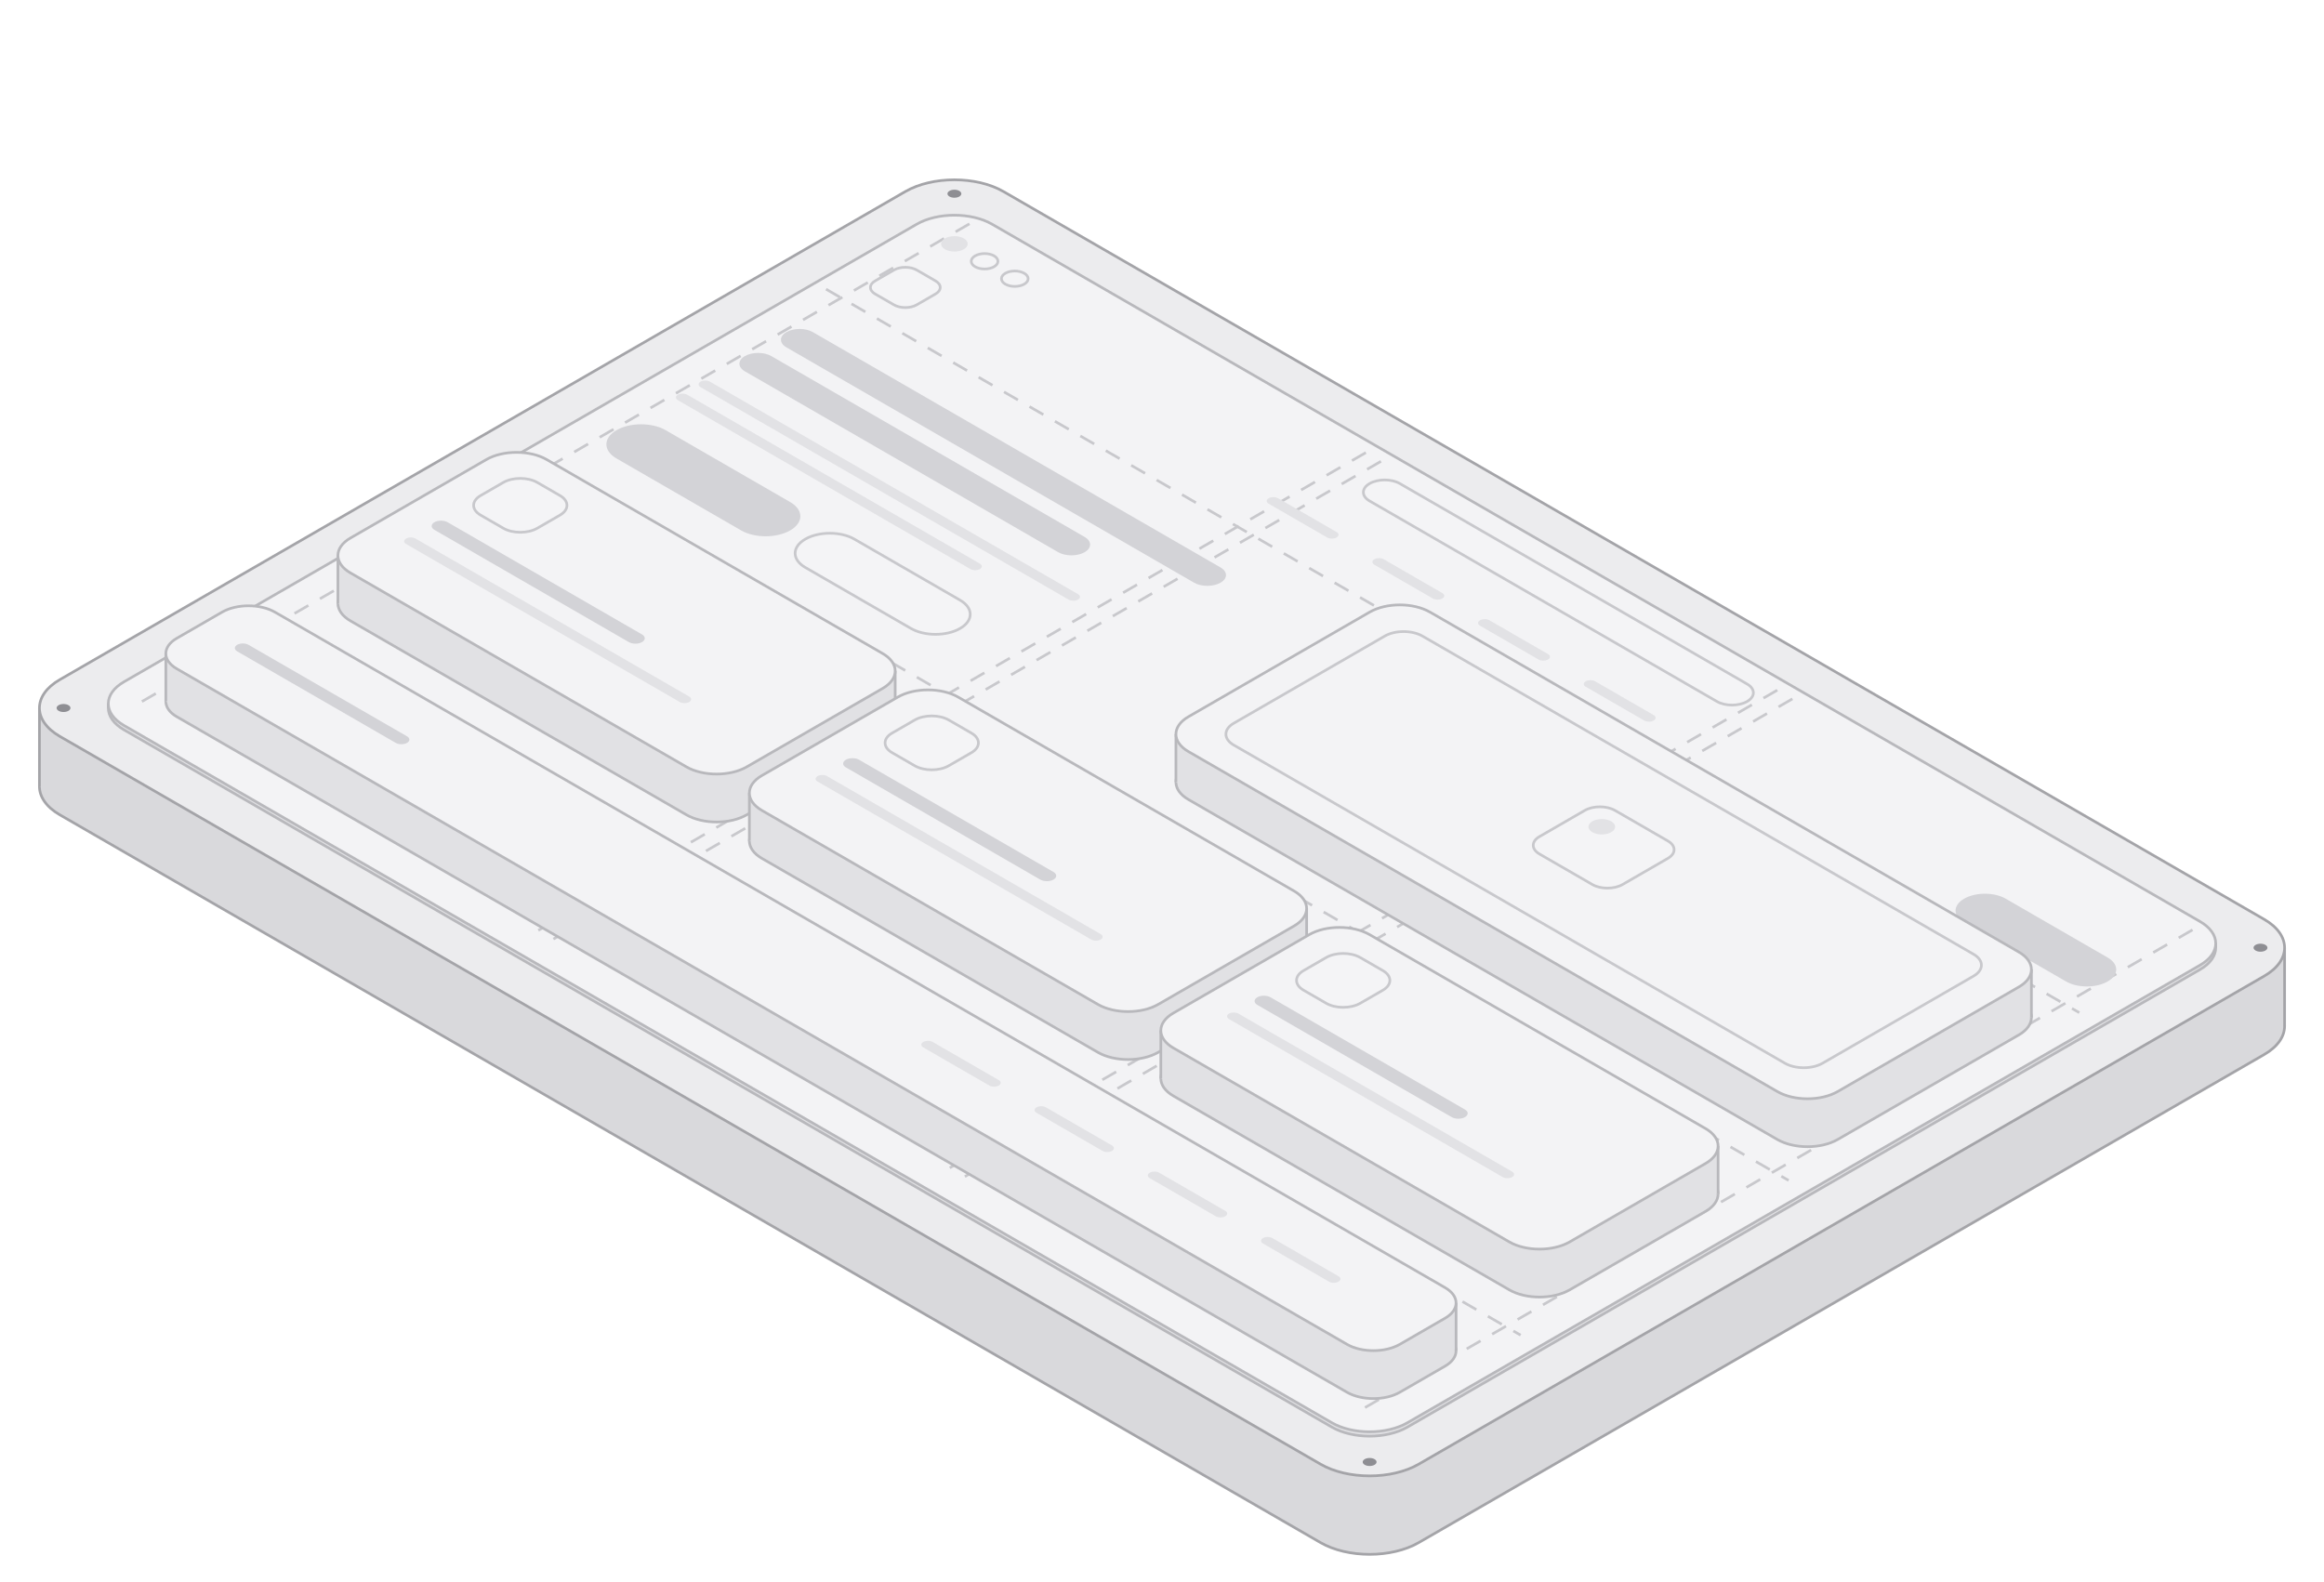
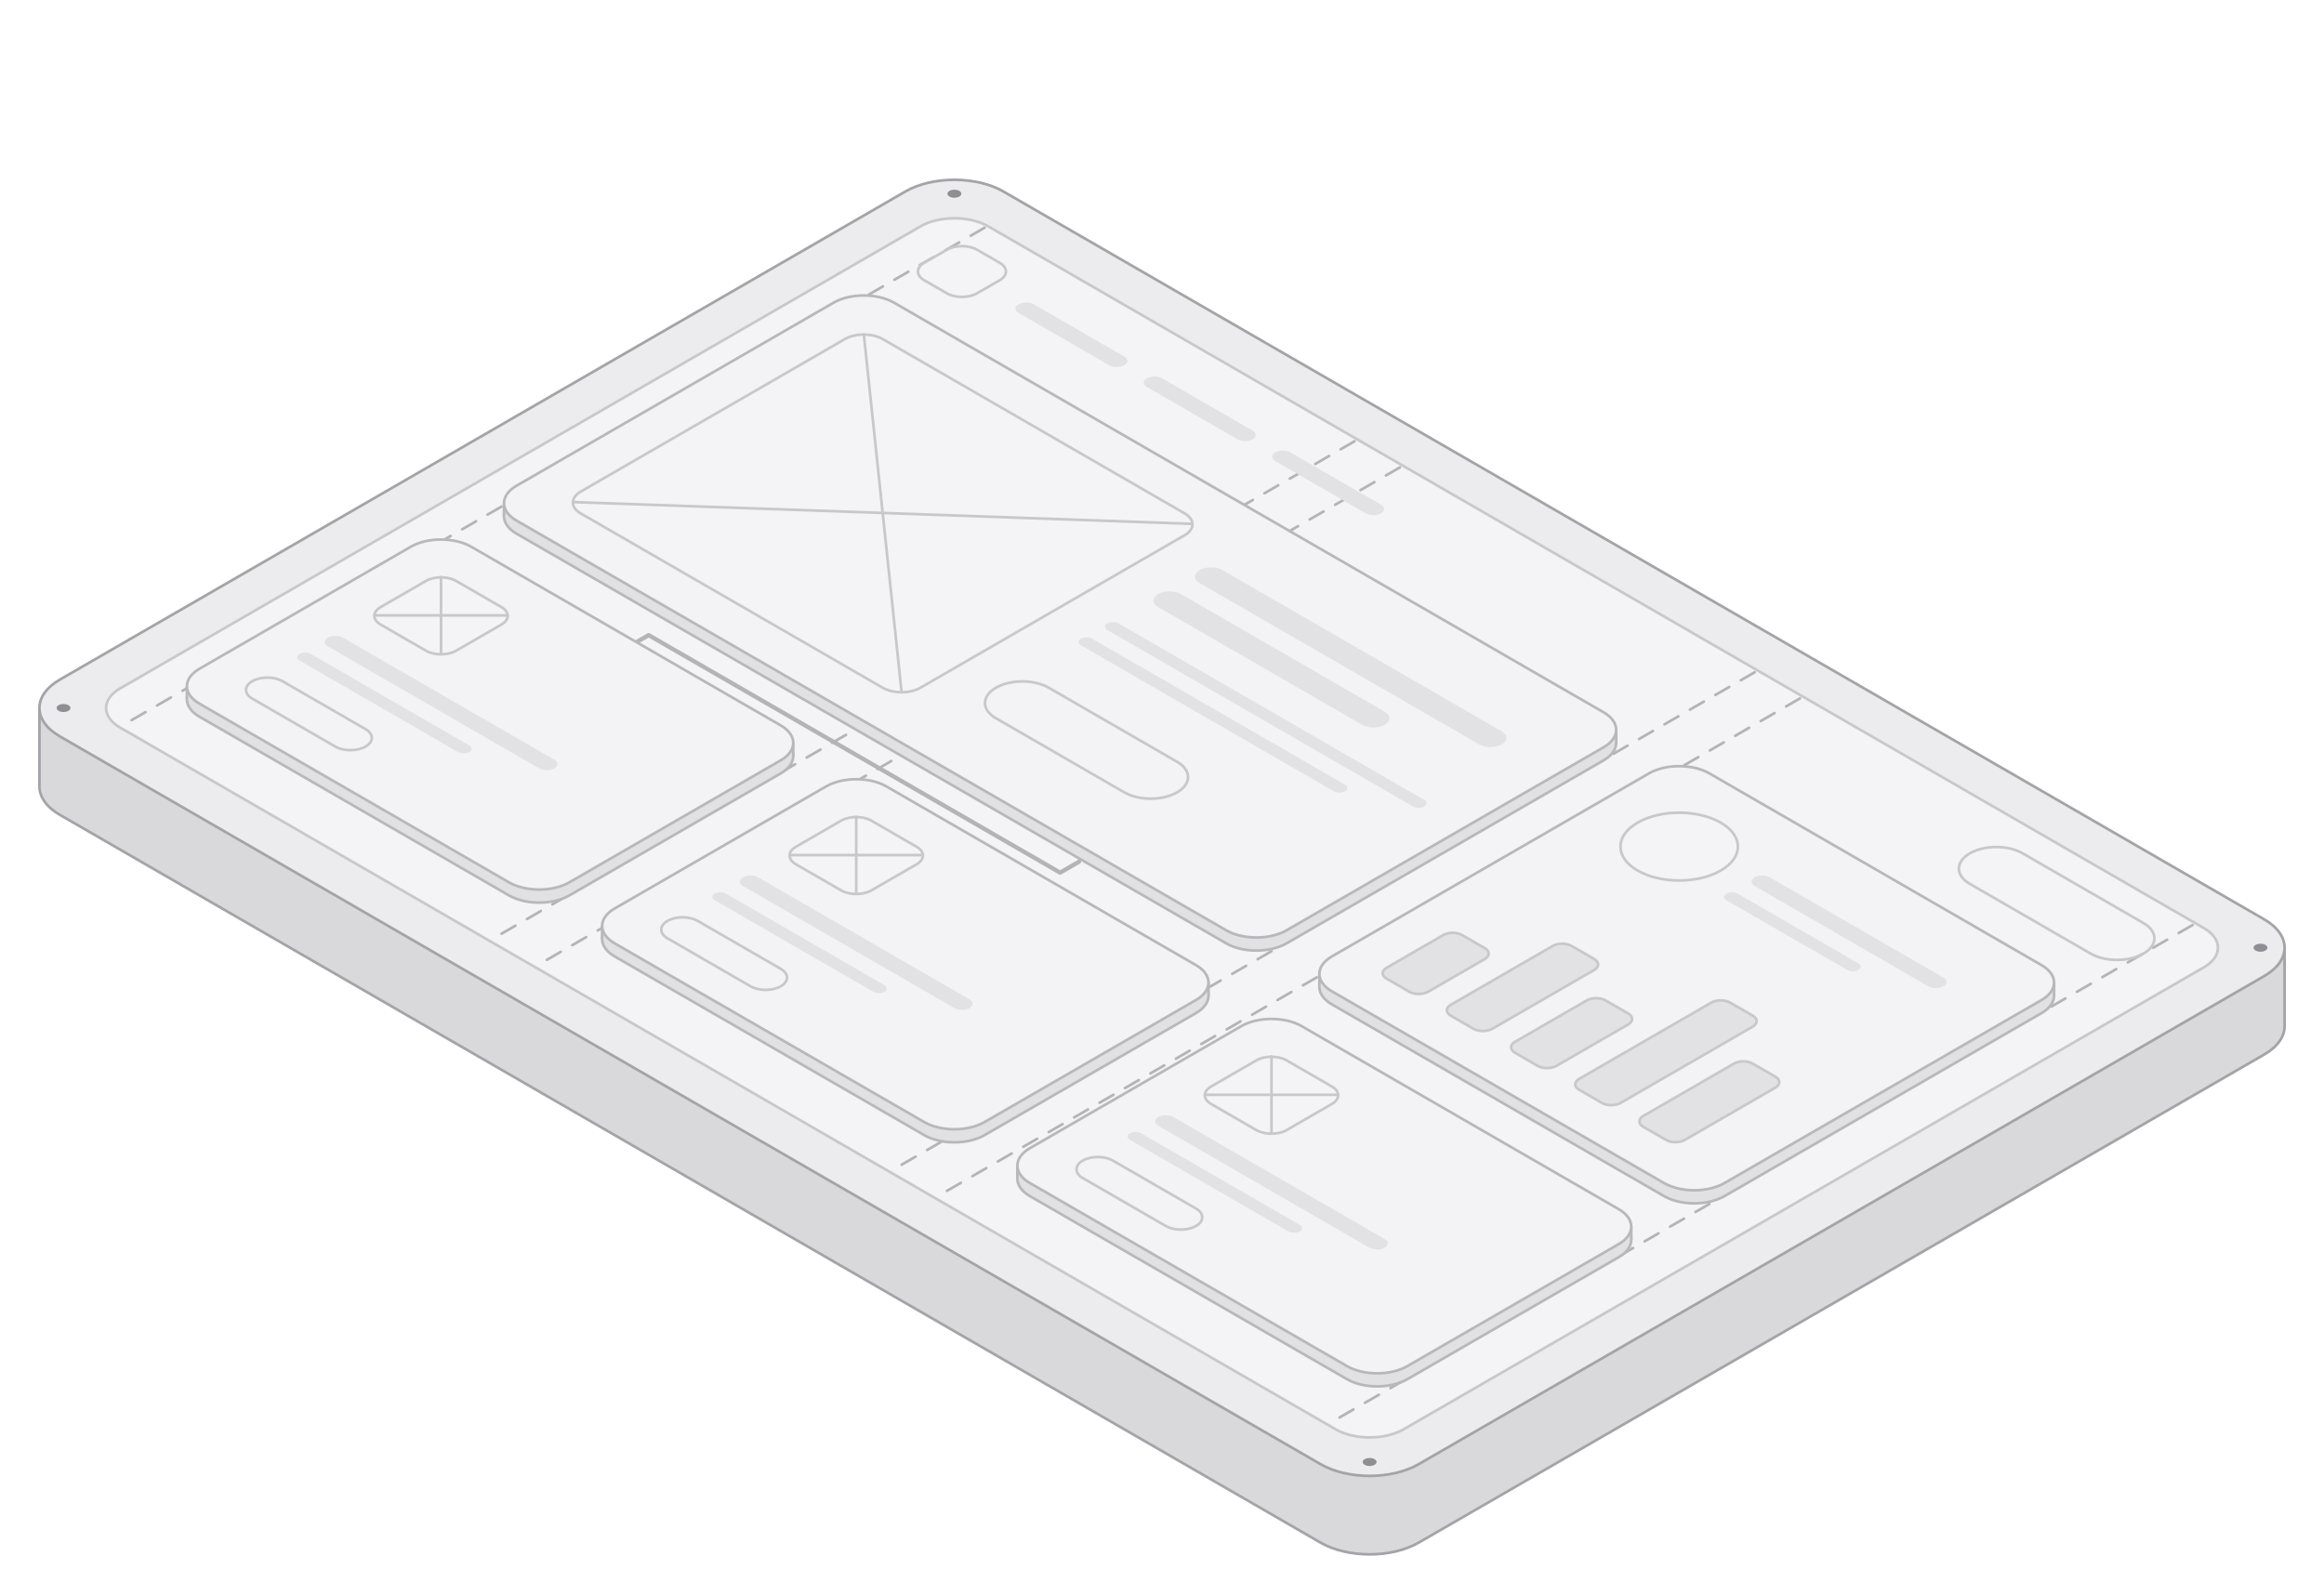
<svg xmlns="http://www.w3.org/2000/svg" viewBox="-435.34 -339.58 870.67 592.61" shape-rendering="geometricPrecision">
-   <style>.l{stroke-width:1px}.l2{stroke-width:1.5px}@media (min-resolution:2dppx){.l{stroke-width:.5px}.l2{stroke-width:1px}}@media (min-resolution:3dppx){.l{stroke-width:.34px}.l2{stroke-width:.67px}}</style>
+   <style>.l{stroke-width:1px}.l2{stroke-width:1.6px}@media (min-resolution:2dppx){.l{stroke-width:.5px}.l2{stroke-width:1px}}@media (min-resolution:3dppx){.l{stroke-width:.34px}.l2{stroke-width:.67px}}</style>
  <g transform="matrix(0.707107,0.408248,-0.707107,0.408248,-77.7817,-249.0315)">
    <rect x="0" y="0" width="720" height="500" rx="26" fill="#d9d9dc" stroke="#a4a4a8" class="l" vector-effect="non-scaling-stroke" />
  </g>
  <path d="M-420.566 -74.301L420.566 15.513L420.566 44.907L-420.566 -44.907Z" fill="#d9d9dc" />
  <path d="M-420.566 -74.301L-420.566 -44.907M420.566 15.513L420.566 44.907" stroke="#a4a4a8" class="l" vector-effect="non-scaling-stroke" />
  <g transform="matrix(0.707107,0.408248,-0.707107,0.408248,-77.7817,-278.4253)">
    <rect x="0" y="0" width="720" height="500" rx="26" fill="#ececee" stroke="#a4a4a8" class="l" vector-effect="non-scaling-stroke" />
  </g>
  <g transform="matrix(0.707107,0.408248,-0.707107,0.408248,-77.7817,-278.4253)">
    <circle cx="14" cy="14" r="2.6" fill="#8e8e93" />
    <circle cx="706" cy="14" r="2.6" fill="#8e8e93" />
    <circle cx="706" cy="486" r="2.6" fill="#8e8e93" />
    <circle cx="14" cy="486" r="2.6" fill="#8e8e93" />
  </g>
  <g transform="matrix(0.707107,0.408248,-0.707107,0.408248,-77.7817,-278.4253)">
-     <rect x="20" y="20" width="680" height="460" rx="20" fill="#e1e1e4" stroke="#b8b8bc" class="l" vector-effect="non-scaling-stroke" />
-   </g>
-   <path d="M-394.767 -75.934L394.767 13.880L394.767 15.513L-394.767 -74.301Z" fill="#e1e1e4" />
-   <path d="M-394.767 -75.934L-394.767 -74.301M394.767 13.880L394.767 15.513" stroke="#b8b8bc" class="l" vector-effect="non-scaling-stroke" />
-   <g transform="matrix(0.707107,0.408248,-0.707107,0.408248,-77.7817,-280.0583)">
-     <rect x="20" y="20" width="680" height="460" rx="20" fill="#f3f3f5" stroke="#b8b8bc" class="l" vector-effect="non-scaling-stroke" />
-   </g>
-   <g transform="matrix(0.707107,0.408248,-0.707107,0.408248,-77.7817,-281.8546)">
-     <path d="M36 28L36 472" fill="none" stroke="#c8c8cc" class="l" stroke-dasharray="6 5" vector-effect="non-scaling-stroke" />
-   </g>
-   <g transform="matrix(0.707107,0.408248,-0.707107,0.408248,-77.7817,-281.8546)">
-     <path d="M246 28L246 472" fill="none" stroke="#c8c8cc" class="l" stroke-dasharray="6 5" vector-effect="non-scaling-stroke" />
-   </g>
-   <g transform="matrix(0.707107,0.408248,-0.707107,0.408248,-77.7817,-281.8546)">
-     <path d="M254 28L254 472" fill="none" stroke="#c8c8cc" class="l" stroke-dasharray="6 5" vector-effect="non-scaling-stroke" />
-   </g>
-   <g transform="matrix(0.707107,0.408248,-0.707107,0.408248,-77.7817,-281.8546)">
-     <path d="M28 96L692 96" fill="none" stroke="#c8c8cc" class="l" stroke-dasharray="6 5" vector-effect="non-scaling-stroke" />
-   </g>
-   <g transform="matrix(0.707107,0.408248,-0.707107,0.408248,-77.7817,-281.8546)">
-     <path d="M464 28L464 472" fill="none" stroke="#c8c8cc" class="l" stroke-dasharray="6 5" vector-effect="non-scaling-stroke" />
-   </g>
-   <g transform="matrix(0.707107,0.408248,-0.707107,0.408248,-77.7817,-281.8546)">
-     <path d="M28 250L692 250" fill="none" stroke="#c8c8cc" class="l" stroke-dasharray="6 5" vector-effect="non-scaling-stroke" />
-   </g>
-   <g transform="matrix(0.707107,0.408248,-0.707107,0.408248,-77.7817,-281.8546)">
-     <path d="M472 28L472 472" fill="none" stroke="#c8c8cc" class="l" stroke-dasharray="6 5" vector-effect="non-scaling-stroke" />
-   </g>
-   <g transform="matrix(0.707107,0.408248,-0.707107,0.408248,-77.7817,-281.8546)">
-     <path d="M28 392L692 392" fill="none" stroke="#c8c8cc" class="l" stroke-dasharray="6 5" vector-effect="non-scaling-stroke" />
-   </g>
-   <g transform="matrix(0.707107,0.408248,-0.707107,0.408248,-77.7817,-281.8546)">
-     <path d="M684 28L684 472" fill="none" stroke="#c8c8cc" class="l" stroke-dasharray="6 5" vector-effect="non-scaling-stroke" />
-   </g>
-   <g transform="matrix(0.707107,0.408248,-0.707107,0.408248,-77.7817,-280.8748)">
-     <rect x="35" y="35" width="10" height="10" rx="5" fill="#e2e2e5" />
-   </g>
-   <g transform="matrix(0.707107,0.408248,-0.707107,0.408248,-77.7817,-280.8748)">
-     <rect x="51" y="35" width="10" height="10" rx="5" fill="#f4f4f6" stroke="#c8c8cc" class="l" vector-effect="non-scaling-stroke" />
-   </g>
-   <g transform="matrix(0.707107,0.408248,-0.707107,0.408248,-77.7817,-280.8748)">
-     <rect x="67" y="35" width="10" height="10" rx="5" fill="#f4f4f6" stroke="#c8c8cc" class="l" vector-effect="non-scaling-stroke" />
-   </g>
-   <g transform="matrix(0.707107,0.408248,-0.707107,0.408248,-77.7817,-280.8748)">
-     <rect x="36" y="62" width="22" height="22" rx="6" fill="#f4f4f6" stroke="#c8c8cc" class="l" vector-effect="non-scaling-stroke" />
-   </g>
-   <g transform="matrix(0.707107,0.408248,-0.707107,0.408248,-77.7817,-280.8748)">
-     <rect x="240" y="71" width="36" height="5" rx="2.5" fill="#e2e2e5" />
-   </g>
-   <g transform="matrix(0.707107,0.408248,-0.707107,0.408248,-77.7817,-280.8748)">
-     <rect x="36" y="202" width="92" height="26" rx="13" fill="#d3d3d7" />
-   </g>
-   <g transform="matrix(0.707107,0.408248,-0.707107,0.408248,-77.7817,-280.8748)">
-     <rect x="36" y="140" width="180" height="14" rx="7.0" fill="#d3d3d7" />
-   </g>
-   <g transform="matrix(0.707107,0.408248,-0.707107,0.408248,-77.7817,-280.8748)">
-     <rect x="36" y="180" width="160" height="5" rx="2.5" fill="#e2e2e5" />
-   </g>
-   <g transform="matrix(0.707107,0.408248,-0.707107,0.408248,-77.7817,-280.8748)">
-     <rect x="36" y="118" width="230" height="14" rx="7.0" fill="#d3d3d7" />
-   </g>
-   <g transform="matrix(0.707107,0.408248,-0.707107,0.408248,-77.7817,-280.8748)">
-     <rect x="296" y="71" width="36" height="5" rx="2.5" fill="#e2e2e5" />
-   </g>
-   <g transform="matrix(0.707107,0.408248,-0.707107,0.408248,-77.7817,-280.8748)">
-     <rect x="36" y="168" width="200" height="5" rx="2.5" fill="#e2e2e5" />
-   </g>
-   <g transform="matrix(0.707107,0.408248,-0.707107,0.408248,-77.7817,-280.8748)">
-     <rect x="136" y="202" width="82" height="26" rx="13" fill="#f4f4f6" stroke="#c8c8cc" class="l" vector-effect="non-scaling-stroke" />
-   </g>
-   <g transform="matrix(0.707107,0.408248,-0.707107,0.408248,-77.7817,-280.8748)">
-     <rect x="352" y="71" width="36" height="5" rx="2.5" fill="#e2e2e5" />
-   </g>
-   <g transform="matrix(0.707107,0.408248,-0.707107,0.408248,-77.7817,-280.8748)">
-     <rect x="260" y="32" width="200" height="16" rx="8" fill="#f4f4f6" stroke="#c8c8cc" class="l" vector-effect="non-scaling-stroke" />
-   </g>
-   <g transform="matrix(0.707107,0.408248,-0.707107,0.408248,-77.7817,-280.8748)">
-     <rect x="408" y="71" width="36" height="5" rx="2.5" fill="#e2e2e5" />
-   </g>
-   <g transform="matrix(0.707107,0.408248,-0.707107,0.408248,-77.7817,-280.0583)">
-     <rect x="36" y="268" width="210" height="104" rx="16" fill="#e1e1e4" stroke="#b8b8bc" class="l" vector-effect="non-scaling-stroke" />
-   </g>
-   <path d="M-308.742 -131.456L-99.966 -88.182L-99.966 -70.219L-308.742 -113.493Z" fill="#e1e1e4" />
-   <path d="M-308.742 -131.456L-308.742 -113.493M-99.966 -88.182L-99.966 -70.219" stroke="#b8b8bc" class="l" vector-effect="non-scaling-stroke" />
-   <g transform="matrix(0.707107,0.408248,-0.707107,0.408248,-77.7817,-298.0213)">
-     <rect x="36" y="268" width="210" height="104" rx="16" fill="#f3f3f5" stroke="#b8b8bc" class="l" vector-effect="non-scaling-stroke" />
-   </g>
-   <g transform="matrix(0.707107,0.408248,-0.707107,0.408248,-77.7817,-280.8748)">
-     <rect x="608" y="62" width="76" height="22" rx="11" fill="#d3d3d7" />
-   </g>
-   <g transform="matrix(0.707107,0.408248,-0.707107,0.408248,-77.7817,-280.0583)">
-     <rect x="254" y="268" width="210" height="104" rx="16" fill="#e1e1e4" stroke="#b8b8bc" class="l" vector-effect="non-scaling-stroke" />
-   </g>
-   <path d="M-154.593 -42.458L54.184 0.816L54.184 18.779L-154.593 -24.495Z" fill="#e1e1e4" />
-   <path d="M-154.593 -42.458L-154.593 -24.495M54.184 0.816L54.184 18.779" stroke="#b8b8bc" class="l" vector-effect="non-scaling-stroke" />
-   <g transform="matrix(0.707107,0.408248,-0.707107,0.408248,-77.7817,-298.0213)">
-     <rect x="254" y="268" width="210" height="104" rx="16" fill="#f3f3f5" stroke="#b8b8bc" class="l" vector-effect="non-scaling-stroke" />
-   </g>
-   <g transform="matrix(0.707107,0.408248,-0.707107,0.408248,-77.7817,-280.0583)">
-     <rect x="340" y="104" width="344" height="128" rx="16" fill="#e1e1e4" stroke="#b8b8bc" class="l" vector-effect="non-scaling-stroke" />
-   </g>
-   <path d="M5.213 -64.503L325.713 23.678L325.713 41.641L5.213 -46.540Z" fill="#e1e1e4" />
-   <path d="M5.213 -64.503L5.213 -46.540M325.713 23.678L325.713 41.641" stroke="#b8b8bc" class="l" vector-effect="non-scaling-stroke" />
-   <g transform="matrix(0.707107,0.408248,-0.707107,0.408248,-77.7817,-298.0213)">
-     <rect x="340" y="104" width="344" height="128" rx="16" fill="#f3f3f5" stroke="#b8b8bc" class="l" vector-effect="non-scaling-stroke" />
-   </g>
-   <g transform="matrix(0.707107,0.408248,-0.707107,0.408248,-77.7817,-280.0583)">
-     <rect x="472" y="268" width="210" height="104" rx="16" fill="#e1e1e4" stroke="#b8b8bc" class="l" vector-effect="non-scaling-stroke" />
-   </g>
-   <path d="M-0.444 46.540L208.333 89.815L208.333 107.778L-0.444 64.503Z" fill="#e1e1e4" />
-   <path d="M-0.444 46.540L-0.444 64.503M208.333 89.815L208.333 107.778" stroke="#b8b8bc" class="l" vector-effect="non-scaling-stroke" />
-   <g transform="matrix(0.707107,0.408248,-0.707107,0.408248,-77.7817,-298.0213)">
-     <rect x="472" y="268" width="210" height="104" rx="16" fill="#f3f3f5" stroke="#b8b8bc" class="l" vector-effect="non-scaling-stroke" />
-   </g>
-   <g transform="matrix(0.707107,0.408248,-0.707107,0.408248,-77.7817,-280.0583)">
-     <rect x="36" y="410" width="648" height="52" rx="14" fill="#e1e1e4" stroke="#b8b8bc" class="l" vector-effect="non-scaling-stroke" />
-   </g>
-   <path d="M-373.210 -94.714L110.167 148.602L110.167 166.565L-373.210 -76.751Z" fill="#e1e1e4" />
-   <path d="M-373.210 -94.714L-373.210 -76.751M110.167 148.602L110.167 166.565" stroke="#b8b8bc" class="l" vector-effect="non-scaling-stroke" />
-   <g transform="matrix(0.707107,0.408248,-0.707107,0.408248,-77.7817,-298.0213)">
-     <rect x="36" y="410" width="648" height="52" rx="14" fill="#f3f3f5" stroke="#b8b8bc" class="l" vector-effect="non-scaling-stroke" />
-   </g>
-   <g transform="matrix(0.707107,0.408248,-0.707107,0.408248,-77.7817,-298.8377)">
-     <rect x="52" y="282" width="30" height="30" rx="9" fill="#f4f4f6" stroke="#c8c8cc" class="l" vector-effect="non-scaling-stroke" />
-   </g>
-   <g transform="matrix(0.707107,0.408248,-0.707107,0.408248,-77.7817,-298.8377)">
-     <rect x="52" y="324" width="110" height="7" rx="3.5" fill="#d3d3d7" />
-   </g>
-   <g transform="matrix(0.707107,0.408248,-0.707107,0.408248,-77.7817,-298.8377)">
-     <rect x="52" y="340" width="150" height="5" rx="2.5" fill="#e2e2e5" />
-   </g>
-   <g transform="matrix(0.707107,0.408248,-0.707107,0.408248,-77.7817,-298.8377)">
-     <rect x="56" y="433" width="90" height="6" rx="3.0" fill="#d3d3d7" />
-   </g>
-   <g transform="matrix(0.707107,0.408248,-0.707107,0.408248,-77.7817,-298.8377)">
-     <rect x="270" y="282" width="30" height="30" rx="9" fill="#f4f4f6" stroke="#c8c8cc" class="l" vector-effect="non-scaling-stroke" />
-   </g>
-   <g transform="matrix(0.707107,0.408248,-0.707107,0.408248,-77.7817,-298.8377)">
-     <rect x="270" y="324" width="110" height="7" rx="3.5" fill="#d3d3d7" />
-   </g>
-   <g transform="matrix(0.707107,0.408248,-0.707107,0.408248,-77.7817,-298.8377)">
-     <rect x="270" y="340" width="150" height="5" rx="2.5" fill="#e2e2e5" />
-   </g>
-   <g transform="matrix(0.707107,0.408248,-0.707107,0.408248,-77.7817,-298.8377)">
-     <rect x="488" y="282" width="30" height="30" rx="9" fill="#f4f4f6" stroke="#c8c8cc" class="l" vector-effect="non-scaling-stroke" />
-   </g>
-   <g transform="matrix(0.707107,0.408248,-0.707107,0.408248,-77.7817,-298.8377)">
-     <rect x="356" y="118" width="312" height="100" rx="10" fill="none" stroke="#c8c8cc" class="l" vector-effect="non-scaling-stroke" />
-   </g>
-   <g transform="matrix(0.707107,0.408248,-0.707107,0.408248,-77.7817,-298.8377)">
-     <rect x="420" y="434" width="40" height="5" rx="2.5" fill="#e2e2e5" />
-   </g>
-   <g transform="matrix(0.707107,0.408248,-0.707107,0.408248,-77.7817,-298.8377)">
-     <rect x="488" y="324" width="110" height="7" rx="3.5" fill="#d3d3d7" />
-   </g>
-   <g transform="matrix(0.707107,0.408248,-0.707107,0.408248,-77.7817,-298.8377)">
-     <rect x="480" y="434" width="40" height="5" rx="2.5" fill="#e2e2e5" />
-   </g>
-   <g transform="matrix(0.707107,0.408248,-0.707107,0.408248,-77.7817,-298.8377)">
-     <rect x="488" y="340" width="150" height="5" rx="2.5" fill="#e2e2e5" />
-   </g>
-   <g transform="matrix(0.707107,0.408248,-0.707107,0.408248,-77.7817,-298.8377)">
-     <rect x="540" y="434" width="40" height="5" rx="2.5" fill="#e2e2e5" />
-   </g>
-   <g transform="matrix(0.707107,0.408248,-0.707107,0.408248,-77.7817,-298.8377)">
-     <rect x="600" y="434" width="40" height="5" rx="2.5" fill="#e2e2e5" />
-   </g>
-   <g transform="matrix(0.707107,0.408248,-0.707107,0.408248,-77.7817,-299.6542)">
-     <rect x="490" y="148" width="44" height="40" rx="8" fill="#f4f4f6" stroke="#c8c8cc" class="l" vector-effect="non-scaling-stroke" />
-   </g>
-   <g transform="matrix(0.707107,0.408248,-0.707107,0.408248,-77.7817,-300.4707)">
-     <rect x="498" y="155" width="10" height="10" rx="5" fill="#e2e2e5" />
+     <rect x="20" y="20" width="680" height="460" rx="18" fill="#f4f4f6" stroke="#c8c8cc" class="l" vector-effect="non-scaling-stroke" />
+   </g>
+   <g transform="matrix(0.707107,0.408248,-0.707107,0.408248,-77.7817,-280.3849)">
+     <path d="M40 24L40 476" fill="none" stroke="#b4b4b8" class="l" stroke-linejoin="round" stroke-linecap="round" stroke-dasharray="6 5" vector-effect="non-scaling-stroke" />
+   </g>
+   <g transform="matrix(0.707107,0.408248,-0.707107,0.408248,-77.7817,-280.3849)">
+     <path d="M236 24L236 476" fill="none" stroke="#b4b4b8" class="l" stroke-linejoin="round" stroke-linecap="round" stroke-dasharray="6 5" vector-effect="non-scaling-stroke" />
+   </g>
+   <g transform="matrix(0.707107,0.408248,-0.707107,0.408248,-77.7817,-280.3849)">
+     <path d="M260 24L260 476" fill="none" stroke="#b4b4b8" class="l" stroke-linejoin="round" stroke-linecap="round" stroke-dasharray="6 5" vector-effect="non-scaling-stroke" />
+   </g>
+   <g transform="matrix(0.707107,0.408248,-0.707107,0.408248,-77.7817,-280.3849)">
+     <path d="M448 24L448 476" fill="none" stroke="#b4b4b8" class="l" stroke-linejoin="round" stroke-linecap="round" stroke-dasharray="6 5" vector-effect="non-scaling-stroke" />
+   </g>
+   <g transform="matrix(0.707107,0.408248,-0.707107,0.408248,-77.7817,-280.3849)">
+     <path d="M472 24L472 476" fill="none" stroke="#b4b4b8" class="l" stroke-linejoin="round" stroke-linecap="round" stroke-dasharray="6 5" vector-effect="non-scaling-stroke" />
+   </g>
+   <g transform="matrix(0.707107,0.408248,-0.707107,0.408248,-77.7817,-280.3849)">
+     <path d="M680 24L680 476" fill="none" stroke="#b4b4b8" class="l" stroke-linejoin="round" stroke-linecap="round" stroke-dasharray="6 5" vector-effect="non-scaling-stroke" />
+   </g>
+   <g transform="matrix(0.707107,0.408248,-0.707107,0.408248,-77.7817,-280.4258)">
+     <path d="M356 290L356 300L138 300L138 310" fill="none" stroke="#b4b4b8" class="l2" stroke-linejoin="round" stroke-linecap="round" vector-effect="non-scaling-stroke" />
+   </g>
+   <g transform="matrix(0.707107,0.408248,-0.707107,0.408248,-77.7817,-280.0583)">
+     <rect x="40" y="312" width="196" height="144" rx="16" fill="#e1e1e4" stroke="#b8b8bc" class="l" vector-effect="non-scaling-stroke" />
+   </g>
+   <path d="M-365.311 -82.466L-138.149 -61.237L-138.149 -56.338L-365.311 -77.567Z" fill="#e1e1e4" />
+   <path d="M-365.311 -82.466L-365.311 -77.567M-138.149 -61.237L-138.149 -56.338" stroke="#b8b8bc" class="l" vector-effect="non-scaling-stroke" />
+   <g transform="matrix(0.707107,0.408248,-0.707107,0.408248,-77.7817,-284.9573)">
+     <rect x="40" y="312" width="196" height="144" rx="16" fill="#f3f3f5" stroke="#b8b8bc" class="l" vector-effect="non-scaling-stroke" />
+   </g>
+   <g transform="matrix(0.707107,0.408248,-0.707107,0.408248,-77.7817,-280.0583)">
+     <rect x="40" y="88" width="408" height="200" rx="16" fill="#e1e1e4" stroke="#b8b8bc" class="l" vector-effect="non-scaling-stroke" />
+   </g>
+   <path d="M-246.517 -151.052L170.149 -66.136L170.149 -61.237L-246.517 -146.153Z" fill="#e1e1e4" />
+   <path d="M-246.517 -151.052L-246.517 -146.153M170.149 -66.136L170.149 -61.237" stroke="#b8b8bc" class="l" vector-effect="non-scaling-stroke" />
+   <g transform="matrix(0.707107,0.408248,-0.707107,0.408248,-77.7817,-284.9573)">
+     <rect x="40" y="88" width="408" height="200" rx="16" fill="#f3f3f5" stroke="#b8b8bc" class="l" vector-effect="non-scaling-stroke" />
+   </g>
+   <g transform="matrix(0.707107,0.408248,-0.707107,0.408248,-77.7817,-280.0583)">
+     <rect x="260" y="312" width="196" height="144" rx="16" fill="#e1e1e4" stroke="#b8b8bc" class="l" vector-effect="non-scaling-stroke" />
+   </g>
+   <path d="M-209.747 7.348L17.414 28.577L17.414 33.476L-209.747 12.247Z" fill="#e1e1e4" />
+   <path d="M-209.747 7.348L-209.747 12.247M17.414 28.577L17.414 33.476" stroke="#b8b8bc" class="l" vector-effect="non-scaling-stroke" />
+   <g transform="matrix(0.707107,0.408248,-0.707107,0.408248,-77.7817,-284.9573)">
+     <rect x="260" y="312" width="196" height="144" rx="16" fill="#f3f3f5" stroke="#b8b8bc" class="l" vector-effect="non-scaling-stroke" />
+   </g>
+   <g transform="matrix(0.707107,0.408248,-0.707107,0.408248,-77.7817,-280.0583)">
+     <rect x="472" y="88" width="208" height="200" rx="16" fill="#e1e1e4" stroke="#b8b8bc" class="l" vector-effect="non-scaling-stroke" />
+   </g>
+   <path d="M58.953 25.311L334.198 28.577L334.198 33.476L58.953 30.210Z" fill="#e1e1e4" />
+   <path d="M58.953 25.311L58.953 30.210M334.198 28.577L334.198 33.476" stroke="#b8b8bc" class="l" vector-effect="non-scaling-stroke" />
+   <g transform="matrix(0.707107,0.408248,-0.707107,0.408248,-77.7817,-284.9573)">
+     <rect x="472" y="88" width="208" height="200" rx="16" fill="#f3f3f5" stroke="#b8b8bc" class="l" vector-effect="non-scaling-stroke" />
+   </g>
+   <g transform="matrix(0.707107,0.408248,-0.707107,0.408248,-77.7817,-280.0583)">
+     <rect x="480" y="312" width="200" height="144" rx="16" fill="#e1e1e4" stroke="#b8b8bc" class="l" vector-effect="non-scaling-stroke" />
+   </g>
+   <path d="M-54.184 97.163L175.806 120.025L175.806 124.924L-54.184 102.062Z" fill="#e1e1e4" />
+   <path d="M-54.184 97.163L-54.184 102.062M175.806 120.025L175.806 124.924" stroke="#b8b8bc" class="l" vector-effect="non-scaling-stroke" />
+   <g transform="matrix(0.707107,0.408248,-0.707107,0.408248,-77.7817,-284.9573)">
+     <rect x="480" y="312" width="200" height="144" rx="16" fill="#f3f3f5" stroke="#b8b8bc" class="l" vector-effect="non-scaling-stroke" />
+   </g>
+   <g transform="matrix(0.707107,0.408248,-0.707107,0.408248,-77.7817,-280.3033)">
+     <rect x="40" y="36" width="28" height="28" rx="8" fill="#f4f4f6" stroke="#c8c8cc" class="l" vector-effect="non-scaling-stroke" />
+   </g>
+   <g transform="matrix(0.707107,0.408248,-0.707107,0.408248,-77.7817,-280.3033)">
+     <rect x="84" y="46" width="56" height="8" rx="4.0" fill="#e2e2e5" />
+   </g>
+   <g transform="matrix(0.707107,0.408248,-0.707107,0.408248,-77.7817,-280.3033)">
+     <rect x="152" y="46" width="56" height="8" rx="4.0" fill="#e2e2e5" />
+   </g>
+   <g transform="matrix(0.707107,0.408248,-0.707107,0.408248,-77.7817,-280.3033)">
+     <rect x="220" y="46" width="56" height="8" rx="4.0" fill="#e2e2e5" />
+   </g>
+   <g transform="matrix(0.707107,0.408248,-0.707107,0.408248,-77.7817,-280.3033)">
+     <rect x="588" y="36" width="92" height="28" rx="14" fill="none" stroke="#c8c8cc" class="l" vector-effect="non-scaling-stroke" />
+   </g>
+   <g transform="matrix(0.707107,0.408248,-0.707107,0.408248,-77.7817,-285.2023)">
+     <rect x="60" y="332" width="40" height="40" rx="8" fill="#f4f4f6" stroke="#c8c8cc" class="l" vector-effect="non-scaling-stroke" />
+   </g>
+   <g transform="matrix(0.707107,0.408248,-0.707107,0.408248,-77.7817,-285.2023)">
+     <rect x="60" y="108" width="180" height="160" rx="10" fill="#f4f4f6" stroke="#c8c8cc" class="l" vector-effect="non-scaling-stroke" />
+   </g>
+   <g transform="matrix(0.707107,0.408248,-0.707107,0.408248,-77.7817,-285.2023)">
+     <rect x="260" y="146" width="120" height="12" rx="6.0" fill="#e2e2e5" />
+   </g>
+   <g transform="matrix(0.707107,0.408248,-0.707107,0.408248,-77.7817,-285.2023)">
+     <rect x="260" y="124" width="160" height="12" rx="6.0" fill="#e2e2e5" />
+   </g>
+   <g transform="matrix(0.707107,0.408248,-0.707107,0.408248,-77.7817,-285.2023)">
+     <rect x="60" y="404" width="90" height="6" rx="3.0" fill="#e2e2e5" />
+   </g>
+   <g transform="matrix(0.707107,0.408248,-0.707107,0.408248,-77.7817,-285.2023)">
+     <rect x="60" y="424" width="60" height="16" rx="8" fill="none" stroke="#c8c8cc" class="l" vector-effect="non-scaling-stroke" />
+   </g>
+   <g transform="matrix(0.707107,0.408248,-0.707107,0.408248,-77.7817,-285.2023)">
+     <rect x="60" y="388" width="120" height="8" rx="4.0" fill="#e2e2e5" />
+   </g>
+   <g transform="matrix(0.707107,0.408248,-0.707107,0.408248,-77.7817,-285.2023)">
+     <rect x="260" y="190" width="140" height="6" rx="3.0" fill="#e2e2e5" />
+   </g>
+   <g transform="matrix(0.707107,0.408248,-0.707107,0.408248,-77.7817,-285.2023)">
+     <rect x="260" y="224" width="96" height="28" rx="14" fill="none" stroke="#c8c8cc" class="l" vector-effect="non-scaling-stroke" />
+   </g>
+   <g transform="matrix(0.707107,0.408248,-0.707107,0.408248,-77.7817,-285.2023)">
+     <rect x="260" y="176" width="168" height="6" rx="3.0" fill="#e2e2e5" />
+   </g>
+   <g transform="matrix(0.707107,0.408248,-0.707107,0.408248,-77.7817,-285.2023)">
+     <rect x="280" y="332" width="40" height="40" rx="8" fill="#f4f4f6" stroke="#c8c8cc" class="l" vector-effect="non-scaling-stroke" />
+   </g>
+   <g transform="matrix(0.707107,0.408248,-0.707107,0.408248,-77.7817,-285.2023)">
+     <rect x="548" y="136" width="70" height="6" rx="3.0" fill="#e2e2e5" />
+   </g>
+   <g transform="matrix(0.707107,0.408248,-0.707107,0.408248,-77.7817,-285.2023)">
+     <rect x="548" y="120" width="100" height="8" rx="4.0" fill="#e2e2e5" />
+   </g>
+   <g transform="matrix(0.707107,0.408248,-0.707107,0.408248,-77.7817,-285.2023)">
+     <rect x="280" y="404" width="90" height="6" rx="3.0" fill="#e2e2e5" />
+   </g>
+   <g transform="matrix(0.707107,0.408248,-0.707107,0.408248,-77.7817,-285.2023)">
+     <rect x="280" y="424" width="60" height="16" rx="8" fill="none" stroke="#c8c8cc" class="l" vector-effect="non-scaling-stroke" />
+   </g>
+   <g transform="matrix(0.707107,0.408248,-0.707107,0.408248,-77.7817,-285.2023)">
+     <rect x="492" y="228" width="22" height="40" rx="5" fill="#e2e2e5" stroke="#c8c8cc" class="l" vector-effect="non-scaling-stroke" />
+   </g>
+   <g transform="matrix(0.707107,0.408248,-0.707107,0.408248,-77.7817,-285.2023)">
+     <rect x="280" y="388" width="120" height="8" rx="4.0" fill="#e2e2e5" />
+   </g>
+   <g transform="matrix(0.707107,0.408248,-0.707107,0.408248,-77.7817,-285.2023)">
+     <rect x="526" y="204" width="22" height="64" rx="5" fill="#e2e2e5" stroke="#c8c8cc" class="l" vector-effect="non-scaling-stroke" />
+   </g>
+   <g transform="matrix(0.707107,0.408248,-0.707107,0.408248,-77.7817,-285.2023)">
+     <rect x="560" y="220" width="22" height="48" rx="5" fill="#e2e2e5" stroke="#c8c8cc" class="l" vector-effect="non-scaling-stroke" />
+   </g>
+   <g transform="matrix(0.707107,0.408248,-0.707107,0.408248,-77.7817,-285.2023)">
+     <rect x="594" y="188" width="22" height="80" rx="5" fill="#e2e2e5" stroke="#c8c8cc" class="l" vector-effect="non-scaling-stroke" />
+   </g>
+   <g transform="matrix(0.707107,0.408248,-0.707107,0.408248,-77.7817,-285.2023)">
+     <rect x="500" y="332" width="40" height="40" rx="8" fill="#f4f4f6" stroke="#c8c8cc" class="l" vector-effect="non-scaling-stroke" />
+   </g>
+   <g transform="matrix(0.707107,0.408248,-0.707107,0.408248,-77.7817,-285.2023)">
+     <rect x="628" y="210" width="22" height="58" rx="5" fill="#e2e2e5" stroke="#c8c8cc" class="l" vector-effect="non-scaling-stroke" />
+   </g>
+   <g transform="matrix(0.707107,0.408248,-0.707107,0.408248,-77.7817,-285.2023)">
+     <rect x="500" y="404" width="90" height="6" rx="3.0" fill="#e2e2e5" />
+   </g>
+   <g transform="matrix(0.707107,0.408248,-0.707107,0.408248,-77.7817,-285.2023)">
+     <rect x="500" y="424" width="60" height="16" rx="8" fill="none" stroke="#c8c8cc" class="l" vector-effect="non-scaling-stroke" />
+   </g>
+   <g transform="matrix(0.707107,0.408248,-0.707107,0.408248,-77.7817,-285.2023)">
+     <rect x="500" y="388" width="120" height="8" rx="4.0" fill="#e2e2e5" />
+   </g>
+   <g transform="matrix(0.707107,0.408248,-0.707107,0.408248,-77.7817,-285.3656)">
+     <path d="M62.4 334.4L97.6 369.6" fill="none" stroke="#c8c8cc" class="l" stroke-linejoin="round" stroke-linecap="round" vector-effect="non-scaling-stroke" />
+   </g>
+   <g transform="matrix(0.707107,0.408248,-0.707107,0.408248,-77.7817,-285.3656)">
+     <path d="M97.6 334.4L62.4 369.6" fill="none" stroke="#c8c8cc" class="l" stroke-linejoin="round" stroke-linecap="round" vector-effect="non-scaling-stroke" />
+   </g>
+   <g transform="matrix(0.707107,0.408248,-0.707107,0.408248,-77.7817,-285.3656)">
+     <path d="M63.0 111.0L237.0 265.0" fill="none" stroke="#c8c8cc" class="l" stroke-linejoin="round" stroke-linecap="round" vector-effect="non-scaling-stroke" />
+   </g>
+   <g transform="matrix(0.707107,0.408248,-0.707107,0.408248,-77.7817,-285.3656)">
+     <path d="M237.0 111.0L63.0 265.0" fill="none" stroke="#c8c8cc" class="l" stroke-linejoin="round" stroke-linecap="round" vector-effect="non-scaling-stroke" />
+   </g>
+   <g transform="matrix(0.707107,0.408248,-0.707107,0.408248,-77.7817,-285.3656)">
+     <path d="M500 116L528 144" fill="none" stroke="#c8c8cc" class="l" stroke-linejoin="round" stroke-linecap="round" vector-effect="non-scaling-stroke" />
+   </g>
+   <g transform="matrix(0.707107,0.408248,-0.707107,0.408248,-77.7817,-285.3656)">
+     <path d="M528 116L500 144" fill="none" stroke="#c8c8cc" class="l" stroke-linejoin="round" stroke-linecap="round" vector-effect="non-scaling-stroke" />
+   </g>
+   <g transform="matrix(0.707107,0.408248,-0.707107,0.408248,-77.7817,-285.3656)">
+     <path d="M282.4 334.4L317.6 369.6" fill="none" stroke="#c8c8cc" class="l" stroke-linejoin="round" stroke-linecap="round" vector-effect="non-scaling-stroke" />
+   </g>
+   <g transform="matrix(0.707107,0.408248,-0.707107,0.408248,-77.7817,-285.3656)">
+     <path d="M317.6 334.4L282.4 369.6" fill="none" stroke="#c8c8cc" class="l" stroke-linejoin="round" stroke-linecap="round" vector-effect="non-scaling-stroke" />
+   </g>
+   <g transform="matrix(0.707107,0.408248,-0.707107,0.408248,-77.7817,-285.2839)">
+     <circle cx="514" cy="130" r="22" fill="#f4f4f6" stroke="#c8c8cc" class="l" vector-effect="non-scaling-stroke" />
+   </g>
+   <g transform="matrix(0.707107,0.408248,-0.707107,0.408248,-77.7817,-285.3656)">
+     <path d="M502.4 334.4L537.6 369.6" fill="none" stroke="#c8c8cc" class="l" stroke-linejoin="round" stroke-linecap="round" vector-effect="non-scaling-stroke" />
+   </g>
+   <g transform="matrix(0.707107,0.408248,-0.707107,0.408248,-77.7817,-285.3656)">
+     <path d="M537.6 334.4L502.4 369.6" fill="none" stroke="#c8c8cc" class="l" stroke-linejoin="round" stroke-linecap="round" vector-effect="non-scaling-stroke" />
  </g>
</svg>
